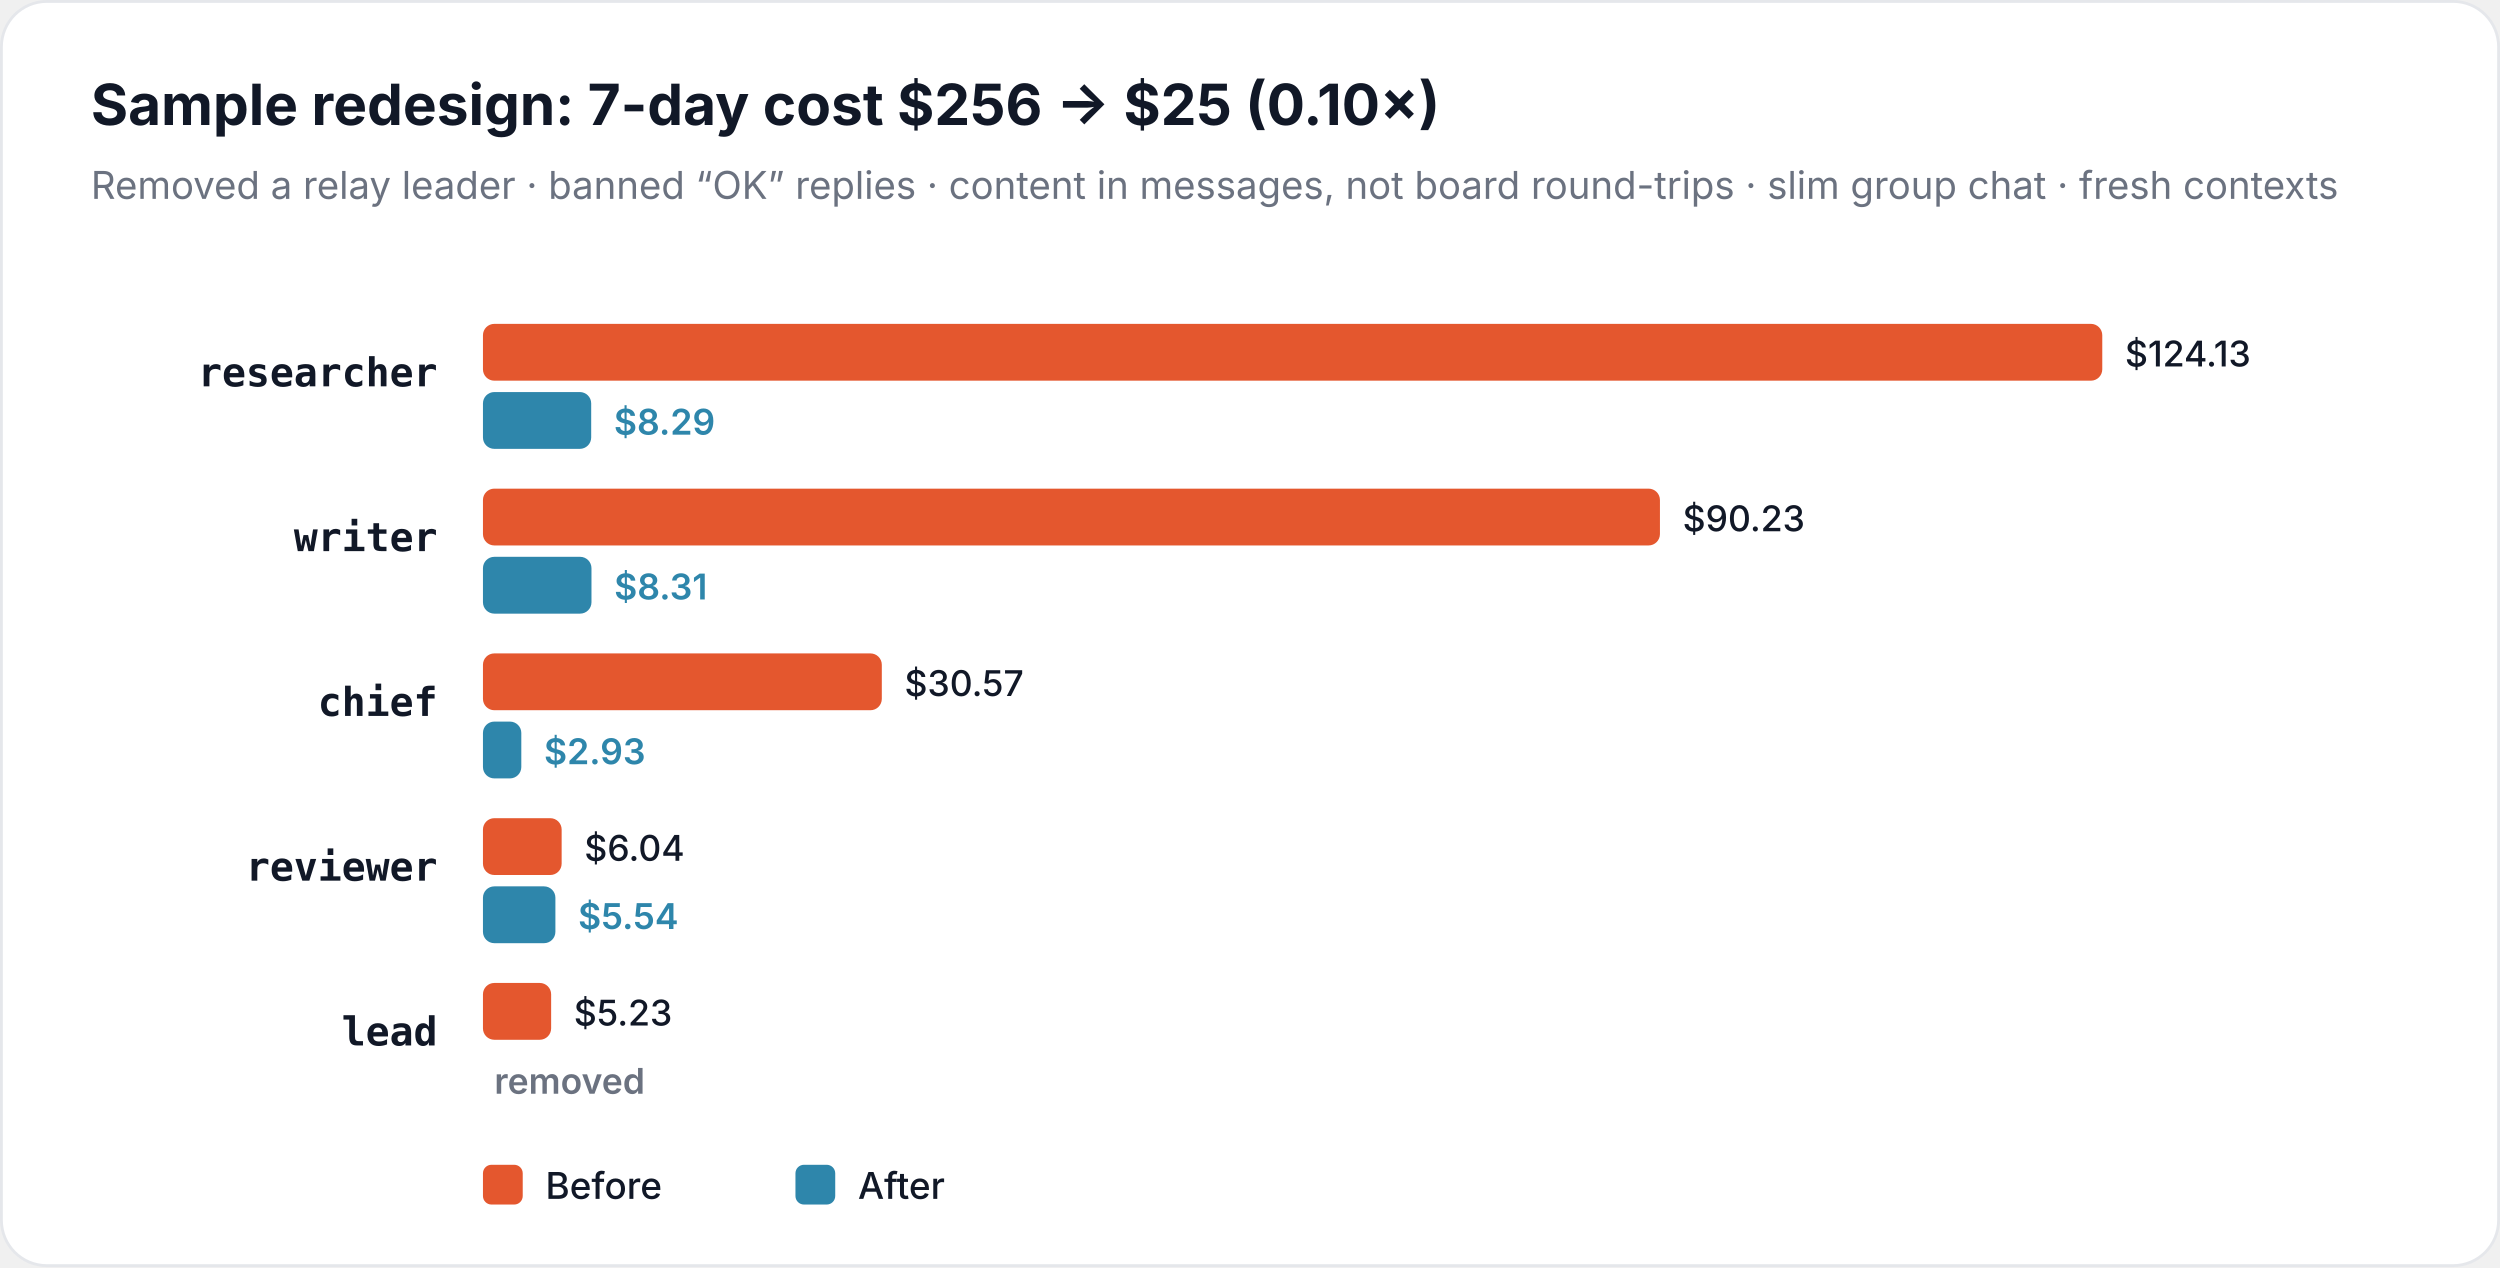
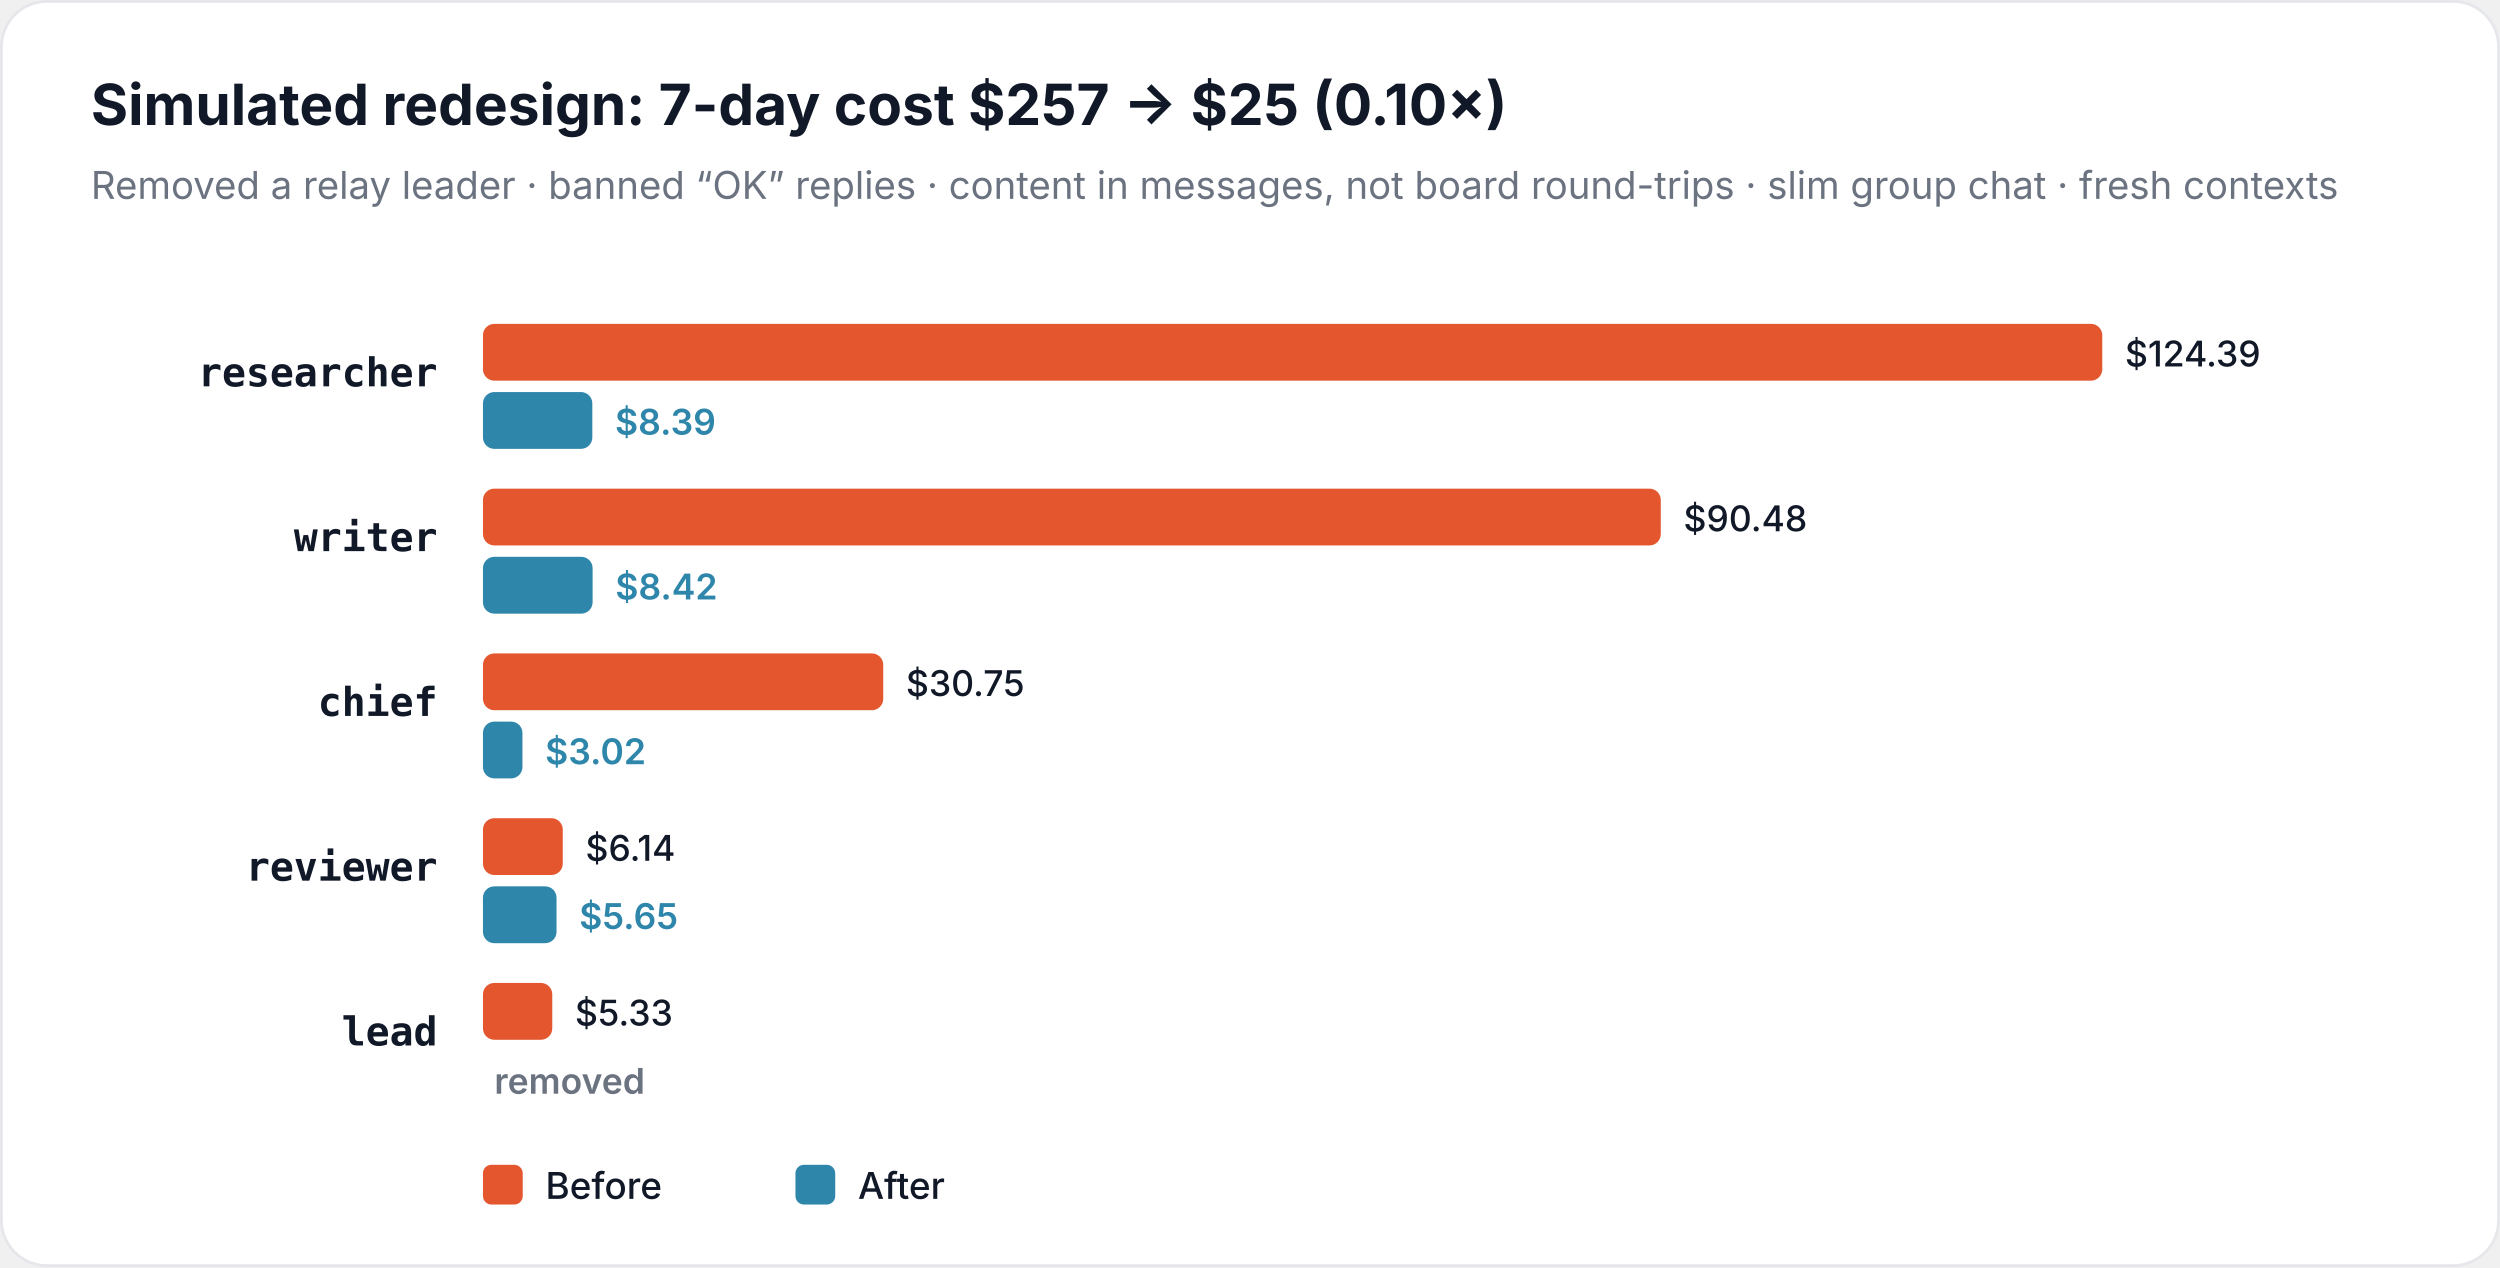
- <svg xmlns="http://www.w3.org/2000/svg" viewBox="0 0 880 446" width="880" height="446" role="img" aria-label="Sample redesign: 7-day cost $256 → $25 (0.10×)">
+ <svg xmlns="http://www.w3.org/2000/svg" viewBox="0 0 880 446" width="880" height="446" role="img" aria-label="Simulated redesign: 7-day cost $257 → $25 (0.10×)">
  <rect x="0.5" y="0.5" width="879.0" height="445.0" rx="16" fill="#FFFFFF" stroke="#E5E7EB" />
-   <text x="32.0" y="44.0" font-family="Inter, -apple-system, 'Segoe UI', Helvetica, Arial, 'Noto Sans CJK TC', 'Noto Sans TC', 'PingFang TC', 'Microsoft JhengHei', sans-serif" font-size="20" font-weight="700" fill="#111827" text-anchor="start">Sample redesign: 7-day cost $256 → $25 (0.10×)</text>
+   <text x="32.0" y="44.0" font-family="Inter, -apple-system, 'Segoe UI', Helvetica, Arial, 'Noto Sans CJK TC', 'Noto Sans TC', 'PingFang TC', 'Microsoft JhengHei', sans-serif" font-size="20" font-weight="700" fill="#111827" text-anchor="start">Simulated redesign: 7-day cost $257 → $25 (0.10×)</text>
  <text x="32.0" y="70.0" font-family="Inter, -apple-system, 'Segoe UI', Helvetica, Arial, 'Noto Sans CJK TC', 'Noto Sans TC', 'PingFang TC', 'Microsoft JhengHei', sans-serif" font-size="13.5" font-weight="400" fill="#6B7280" text-anchor="start">Removed a relay leader · banned “OK” replies · content in messages, not board round-trips · slim group chat · fresh contexts</text>
  <text x="154.0" y="136.0" font-family="'JetBrains Mono', 'SF Mono', Menlo, Consolas, monospace" font-size="14" font-weight="600" fill="#111827" text-anchor="end">researcher</text>
  <rect x="170.0" y="114.0" width="570.0" height="20.0" rx="4" fill="#E4572E" />
-   <text x="748.0" y="129.0" font-family="Inter, -apple-system, 'Segoe UI', Helvetica, Arial, 'Noto Sans CJK TC', 'Noto Sans TC', 'PingFang TC', 'Microsoft JhengHei', sans-serif" font-size="12.5" font-weight="500" fill="#111827" text-anchor="start">$124.13</text>
-   <rect x="170.0" y="138.0" width="38.1" height="20.0" rx="4" fill="#2E86AB" />
-   <text x="216.1" y="153.0" font-family="Inter, -apple-system, 'Segoe UI', Helvetica, Arial, 'Noto Sans CJK TC', 'Noto Sans TC', 'PingFang TC', 'Microsoft JhengHei', sans-serif" font-size="12.5" font-weight="600" fill="#2E86AB" text-anchor="start">$8.29</text>
+   <text x="748.0" y="129.0" font-family="Inter, -apple-system, 'Segoe UI', Helvetica, Arial, 'Noto Sans CJK TC', 'Noto Sans TC', 'PingFang TC', 'Microsoft JhengHei', sans-serif" font-size="12.5" font-weight="500" fill="#111827" text-anchor="start">$124.39</text>
+   <rect x="170.0" y="138.0" width="38.5" height="20.0" rx="4" fill="#2E86AB" />
+   <text x="216.5" y="153.0" font-family="Inter, -apple-system, 'Segoe UI', Helvetica, Arial, 'Noto Sans CJK TC', 'Noto Sans TC', 'PingFang TC', 'Microsoft JhengHei', sans-serif" font-size="12.5" font-weight="600" fill="#2E86AB" text-anchor="start">$8.39</text>
  <text x="154.0" y="194.0" font-family="'JetBrains Mono', 'SF Mono', Menlo, Consolas, monospace" font-size="14" font-weight="600" fill="#111827" text-anchor="end">writer</text>
-   <rect x="170.0" y="172.0" width="414.3" height="20.0" rx="4" fill="#E4572E" />
-   <text x="592.3" y="187.0" font-family="Inter, -apple-system, 'Segoe UI', Helvetica, Arial, 'Noto Sans CJK TC', 'Noto Sans TC', 'PingFang TC', 'Microsoft JhengHei', sans-serif" font-size="12.5" font-weight="500" fill="#111827" text-anchor="start">$90.23</text>
-   <rect x="170.0" y="196.0" width="38.2" height="20.0" rx="4" fill="#2E86AB" />
-   <text x="216.2" y="211.0" font-family="Inter, -apple-system, 'Segoe UI', Helvetica, Arial, 'Noto Sans CJK TC', 'Noto Sans TC', 'PingFang TC', 'Microsoft JhengHei', sans-serif" font-size="12.5" font-weight="600" fill="#2E86AB" text-anchor="start">$8.31</text>
+   <rect x="170.0" y="172.0" width="414.6" height="20.0" rx="4" fill="#E4572E" />
+   <text x="592.6" y="187.0" font-family="Inter, -apple-system, 'Segoe UI', Helvetica, Arial, 'Noto Sans CJK TC', 'Noto Sans TC', 'PingFang TC', 'Microsoft JhengHei', sans-serif" font-size="12.5" font-weight="500" fill="#111827" text-anchor="start">$90.48</text>
+   <rect x="170.0" y="196.0" width="38.6" height="20.0" rx="4" fill="#2E86AB" />
+   <text x="216.6" y="211.0" font-family="Inter, -apple-system, 'Segoe UI', Helvetica, Arial, 'Noto Sans CJK TC', 'Noto Sans TC', 'PingFang TC', 'Microsoft JhengHei', sans-serif" font-size="12.5" font-weight="600" fill="#2E86AB" text-anchor="start">$8.42</text>
  <text x="154.0" y="252.0" font-family="'JetBrains Mono', 'SF Mono', Menlo, Consolas, monospace" font-size="14" font-weight="600" fill="#111827" text-anchor="end">chief</text>
-   <rect x="170.0" y="230.0" width="140.4" height="20.0" rx="4" fill="#E4572E" />
-   <text x="318.4" y="245.0" font-family="Inter, -apple-system, 'Segoe UI', Helvetica, Arial, 'Noto Sans CJK TC', 'Noto Sans TC', 'PingFang TC', 'Microsoft JhengHei', sans-serif" font-size="12.5" font-weight="500" fill="#111827" text-anchor="start">$30.57</text>
-   <rect x="170.0" y="254.0" width="13.5" height="20.0" rx="4" fill="#2E86AB" />
-   <text x="191.5" y="269.0" font-family="Inter, -apple-system, 'Segoe UI', Helvetica, Arial, 'Noto Sans CJK TC', 'Noto Sans TC', 'PingFang TC', 'Microsoft JhengHei', sans-serif" font-size="12.5" font-weight="600" fill="#2E86AB" text-anchor="start">$2.93</text>
+   <rect x="170.0" y="230.0" width="140.9" height="20.0" rx="4" fill="#E4572E" />
+   <text x="318.9" y="245.0" font-family="Inter, -apple-system, 'Segoe UI', Helvetica, Arial, 'Noto Sans CJK TC', 'Noto Sans TC', 'PingFang TC', 'Microsoft JhengHei', sans-serif" font-size="12.5" font-weight="500" fill="#111827" text-anchor="start">$30.75</text>
+   <rect x="170.0" y="254.0" width="13.9" height="20.0" rx="4" fill="#2E86AB" />
+   <text x="191.9" y="269.0" font-family="Inter, -apple-system, 'Segoe UI', Helvetica, Arial, 'Noto Sans CJK TC', 'Noto Sans TC', 'PingFang TC', 'Microsoft JhengHei', sans-serif" font-size="12.5" font-weight="600" fill="#2E86AB" text-anchor="start">$3.02</text>
  <text x="154.0" y="310.0" font-family="'JetBrains Mono', 'SF Mono', Menlo, Consolas, monospace" font-size="14" font-weight="600" fill="#111827" text-anchor="end">reviewer</text>
-   <rect x="170.0" y="288.0" width="27.7" height="20.0" rx="4" fill="#E4572E" />
-   <text x="205.7" y="303.0" font-family="Inter, -apple-system, 'Segoe UI', Helvetica, Arial, 'Noto Sans CJK TC', 'Noto Sans TC', 'PingFang TC', 'Microsoft JhengHei', sans-serif" font-size="12.5" font-weight="500" fill="#111827" text-anchor="start">$6.04</text>
-   <rect x="170.0" y="312.0" width="25.5" height="20.0" rx="4" fill="#2E86AB" />
-   <text x="203.5" y="327.0" font-family="Inter, -apple-system, 'Segoe UI', Helvetica, Arial, 'Noto Sans CJK TC', 'Noto Sans TC', 'PingFang TC', 'Microsoft JhengHei', sans-serif" font-size="12.5" font-weight="600" fill="#2E86AB" text-anchor="start">$5.54</text>
+   <rect x="170.0" y="288.0" width="28.1" height="20.0" rx="4" fill="#E4572E" />
+   <text x="206.1" y="303.0" font-family="Inter, -apple-system, 'Segoe UI', Helvetica, Arial, 'Noto Sans CJK TC', 'Noto Sans TC', 'PingFang TC', 'Microsoft JhengHei', sans-serif" font-size="12.5" font-weight="500" fill="#111827" text-anchor="start">$6.14</text>
+   <rect x="170.0" y="312.0" width="25.9" height="20.0" rx="4" fill="#2E86AB" />
+   <text x="203.9" y="327.0" font-family="Inter, -apple-system, 'Segoe UI', Helvetica, Arial, 'Noto Sans CJK TC', 'Noto Sans TC', 'PingFang TC', 'Microsoft JhengHei', sans-serif" font-size="12.5" font-weight="600" fill="#2E86AB" text-anchor="start">$5.65</text>
  <text x="154.0" y="368.0" font-family="'JetBrains Mono', 'SF Mono', Menlo, Consolas, monospace" font-size="14" font-weight="600" fill="#111827" text-anchor="end">lead</text>
-   <rect x="170.0" y="346.0" width="24.0" height="20.0" rx="4" fill="#E4572E" />
-   <text x="202.0" y="361.0" font-family="Inter, -apple-system, 'Segoe UI', Helvetica, Arial, 'Noto Sans CJK TC', 'Noto Sans TC', 'PingFang TC', 'Microsoft JhengHei', sans-serif" font-size="12.5" font-weight="500" fill="#111827" text-anchor="start">$5.23</text>
+   <rect x="170.0" y="346.0" width="24.4" height="20.0" rx="4" fill="#E4572E" />
+   <text x="202.4" y="361.0" font-family="Inter, -apple-system, 'Segoe UI', Helvetica, Arial, 'Noto Sans CJK TC', 'Noto Sans TC', 'PingFang TC', 'Microsoft JhengHei', sans-serif" font-size="12.5" font-weight="500" fill="#111827" text-anchor="start">$5.33</text>
  <text x="174.0" y="385.0" font-family="Inter, -apple-system, 'Segoe UI', Helvetica, Arial, 'Noto Sans CJK TC', 'Noto Sans TC', 'PingFang TC', 'Microsoft JhengHei', sans-serif" font-size="12.5" font-weight="600" fill="#6B7280" text-anchor="start">removed</text>
  <rect x="170.0" y="410.0" width="14.0" height="14.0" rx="3" fill="#E4572E" />
  <text x="192.0" y="422.0" font-family="Inter, -apple-system, 'Segoe UI', Helvetica, Arial, 'Noto Sans CJK TC', 'Noto Sans TC', 'PingFang TC', 'Microsoft JhengHei', sans-serif" font-size="13" font-weight="500" fill="#111827" text-anchor="start">Before</text>
  <rect x="280.0" y="410.0" width="14.0" height="14.0" rx="3" fill="#2E86AB" />
  <text x="302.0" y="422.0" font-family="Inter, -apple-system, 'Segoe UI', Helvetica, Arial, 'Noto Sans CJK TC', 'Noto Sans TC', 'PingFang TC', 'Microsoft JhengHei', sans-serif" font-size="13" font-weight="500" fill="#111827" text-anchor="start">After</text>
</svg>
